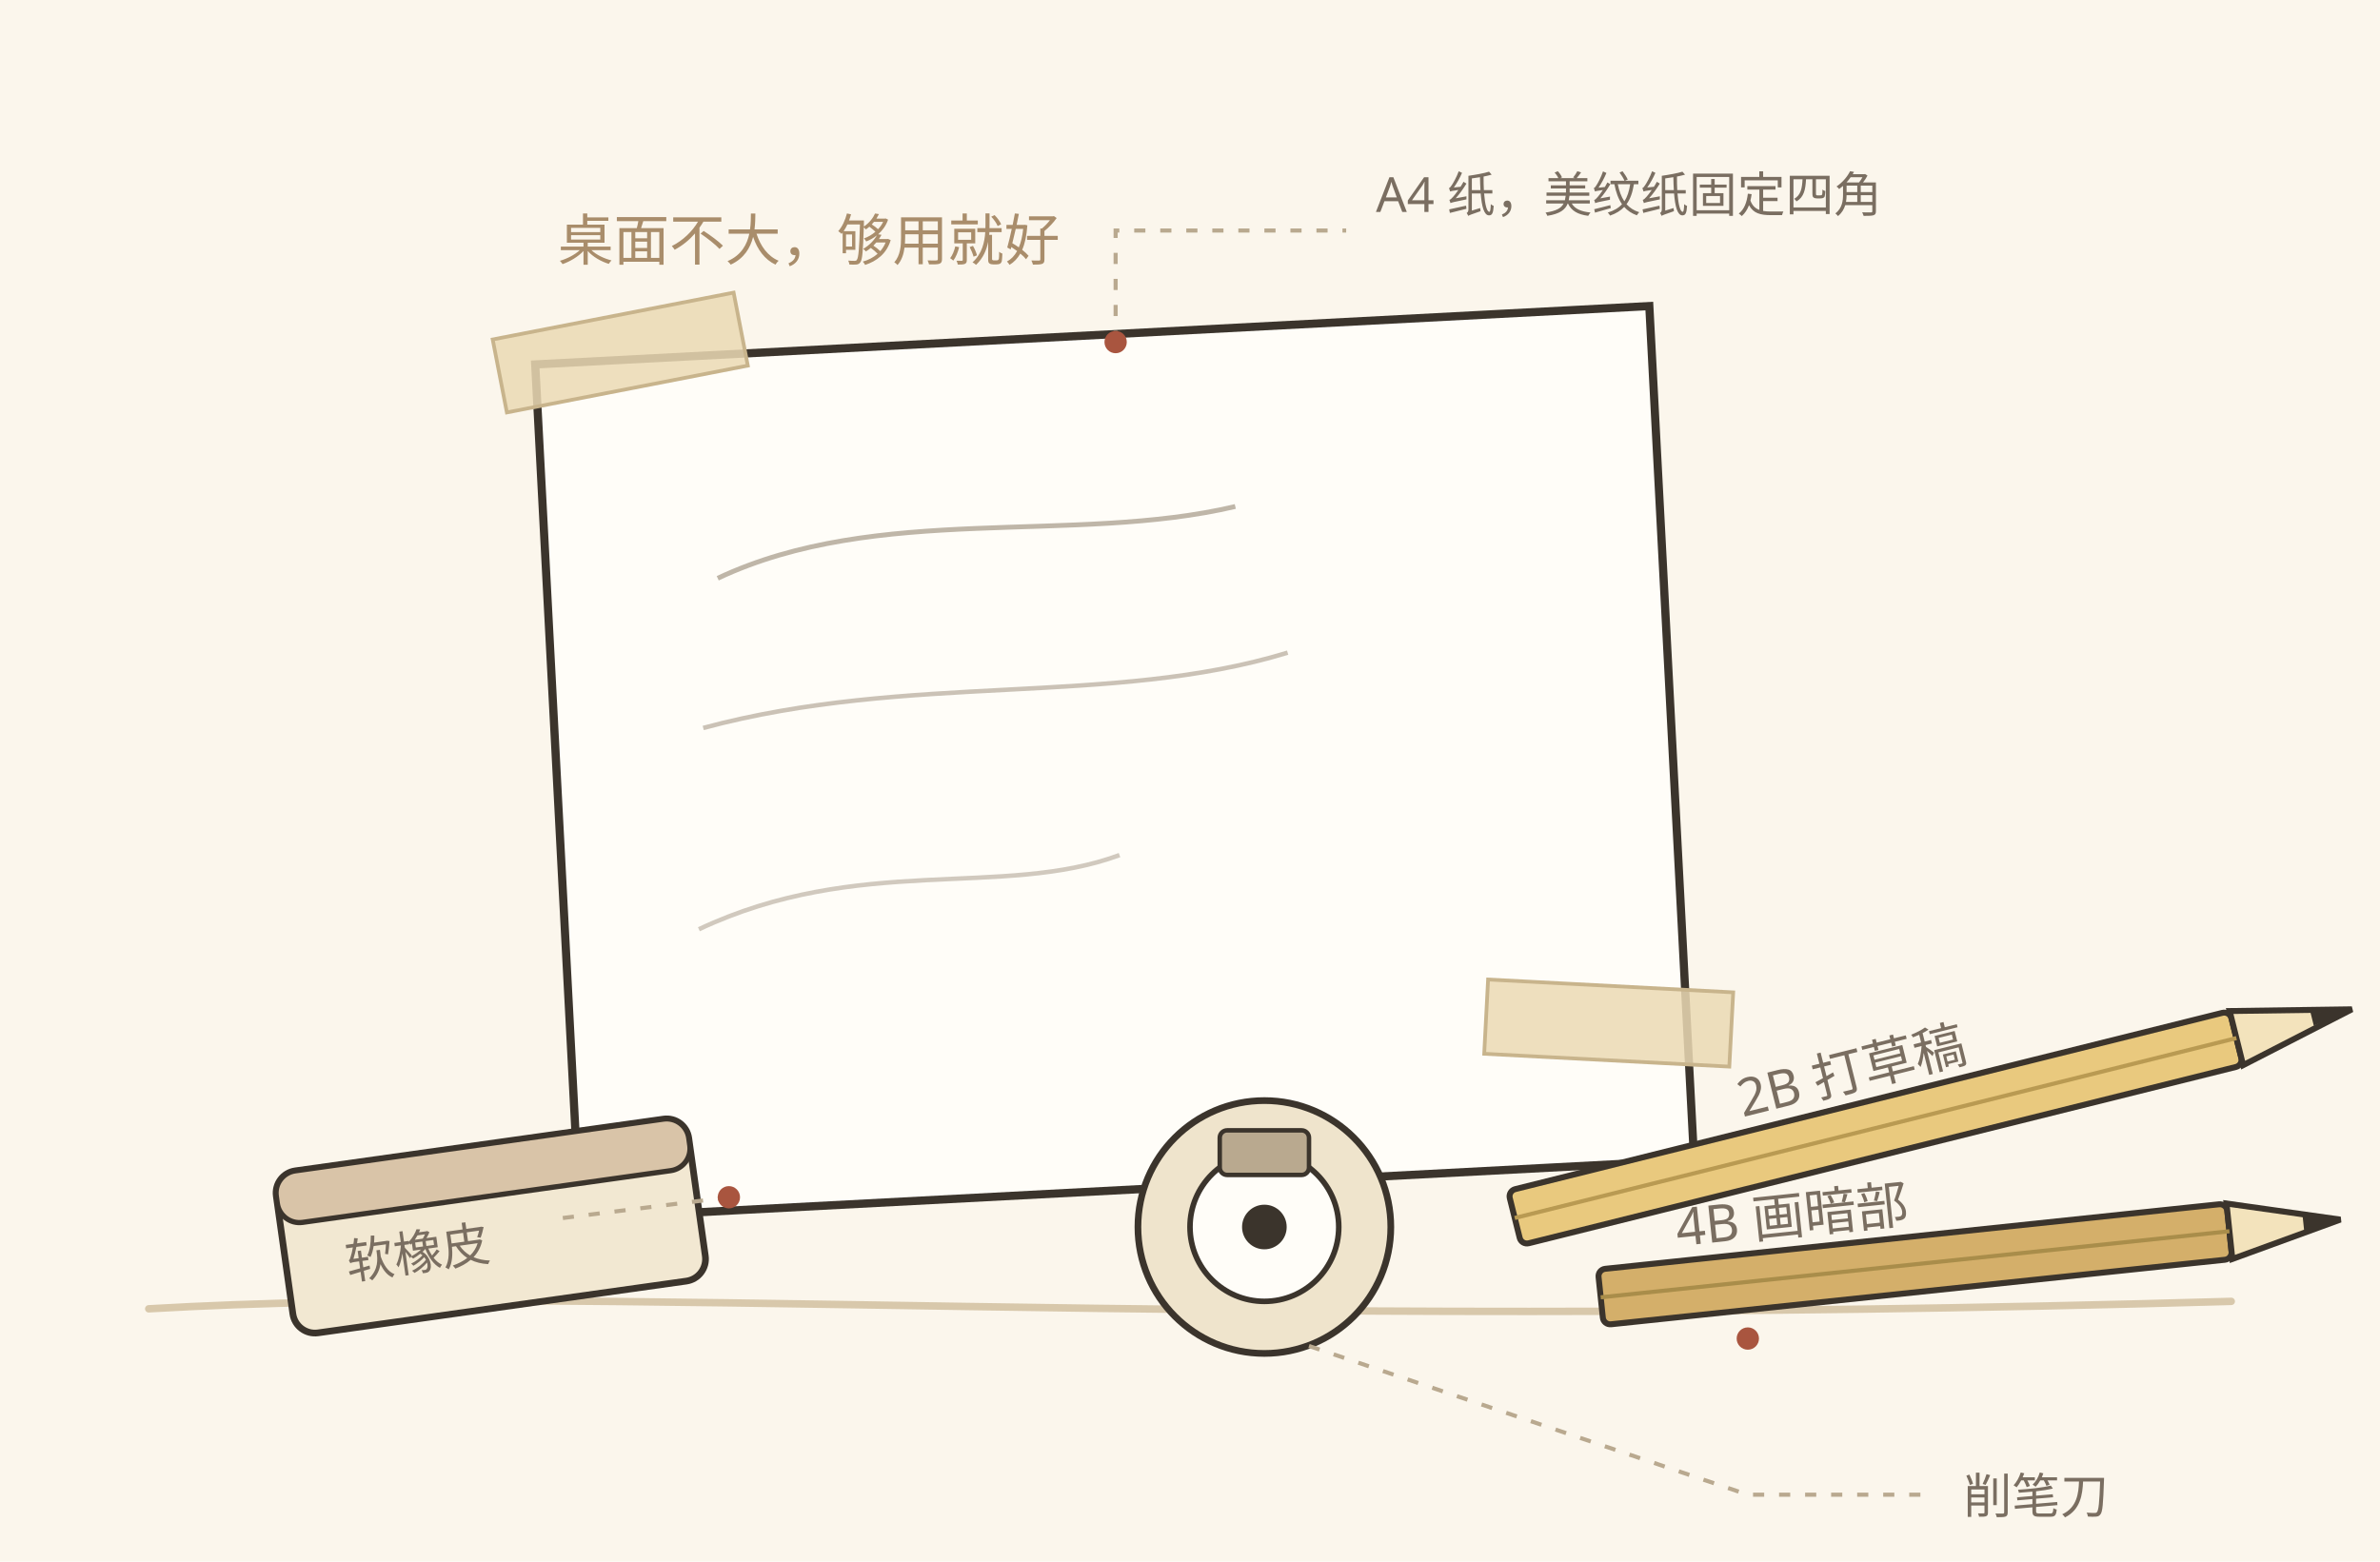
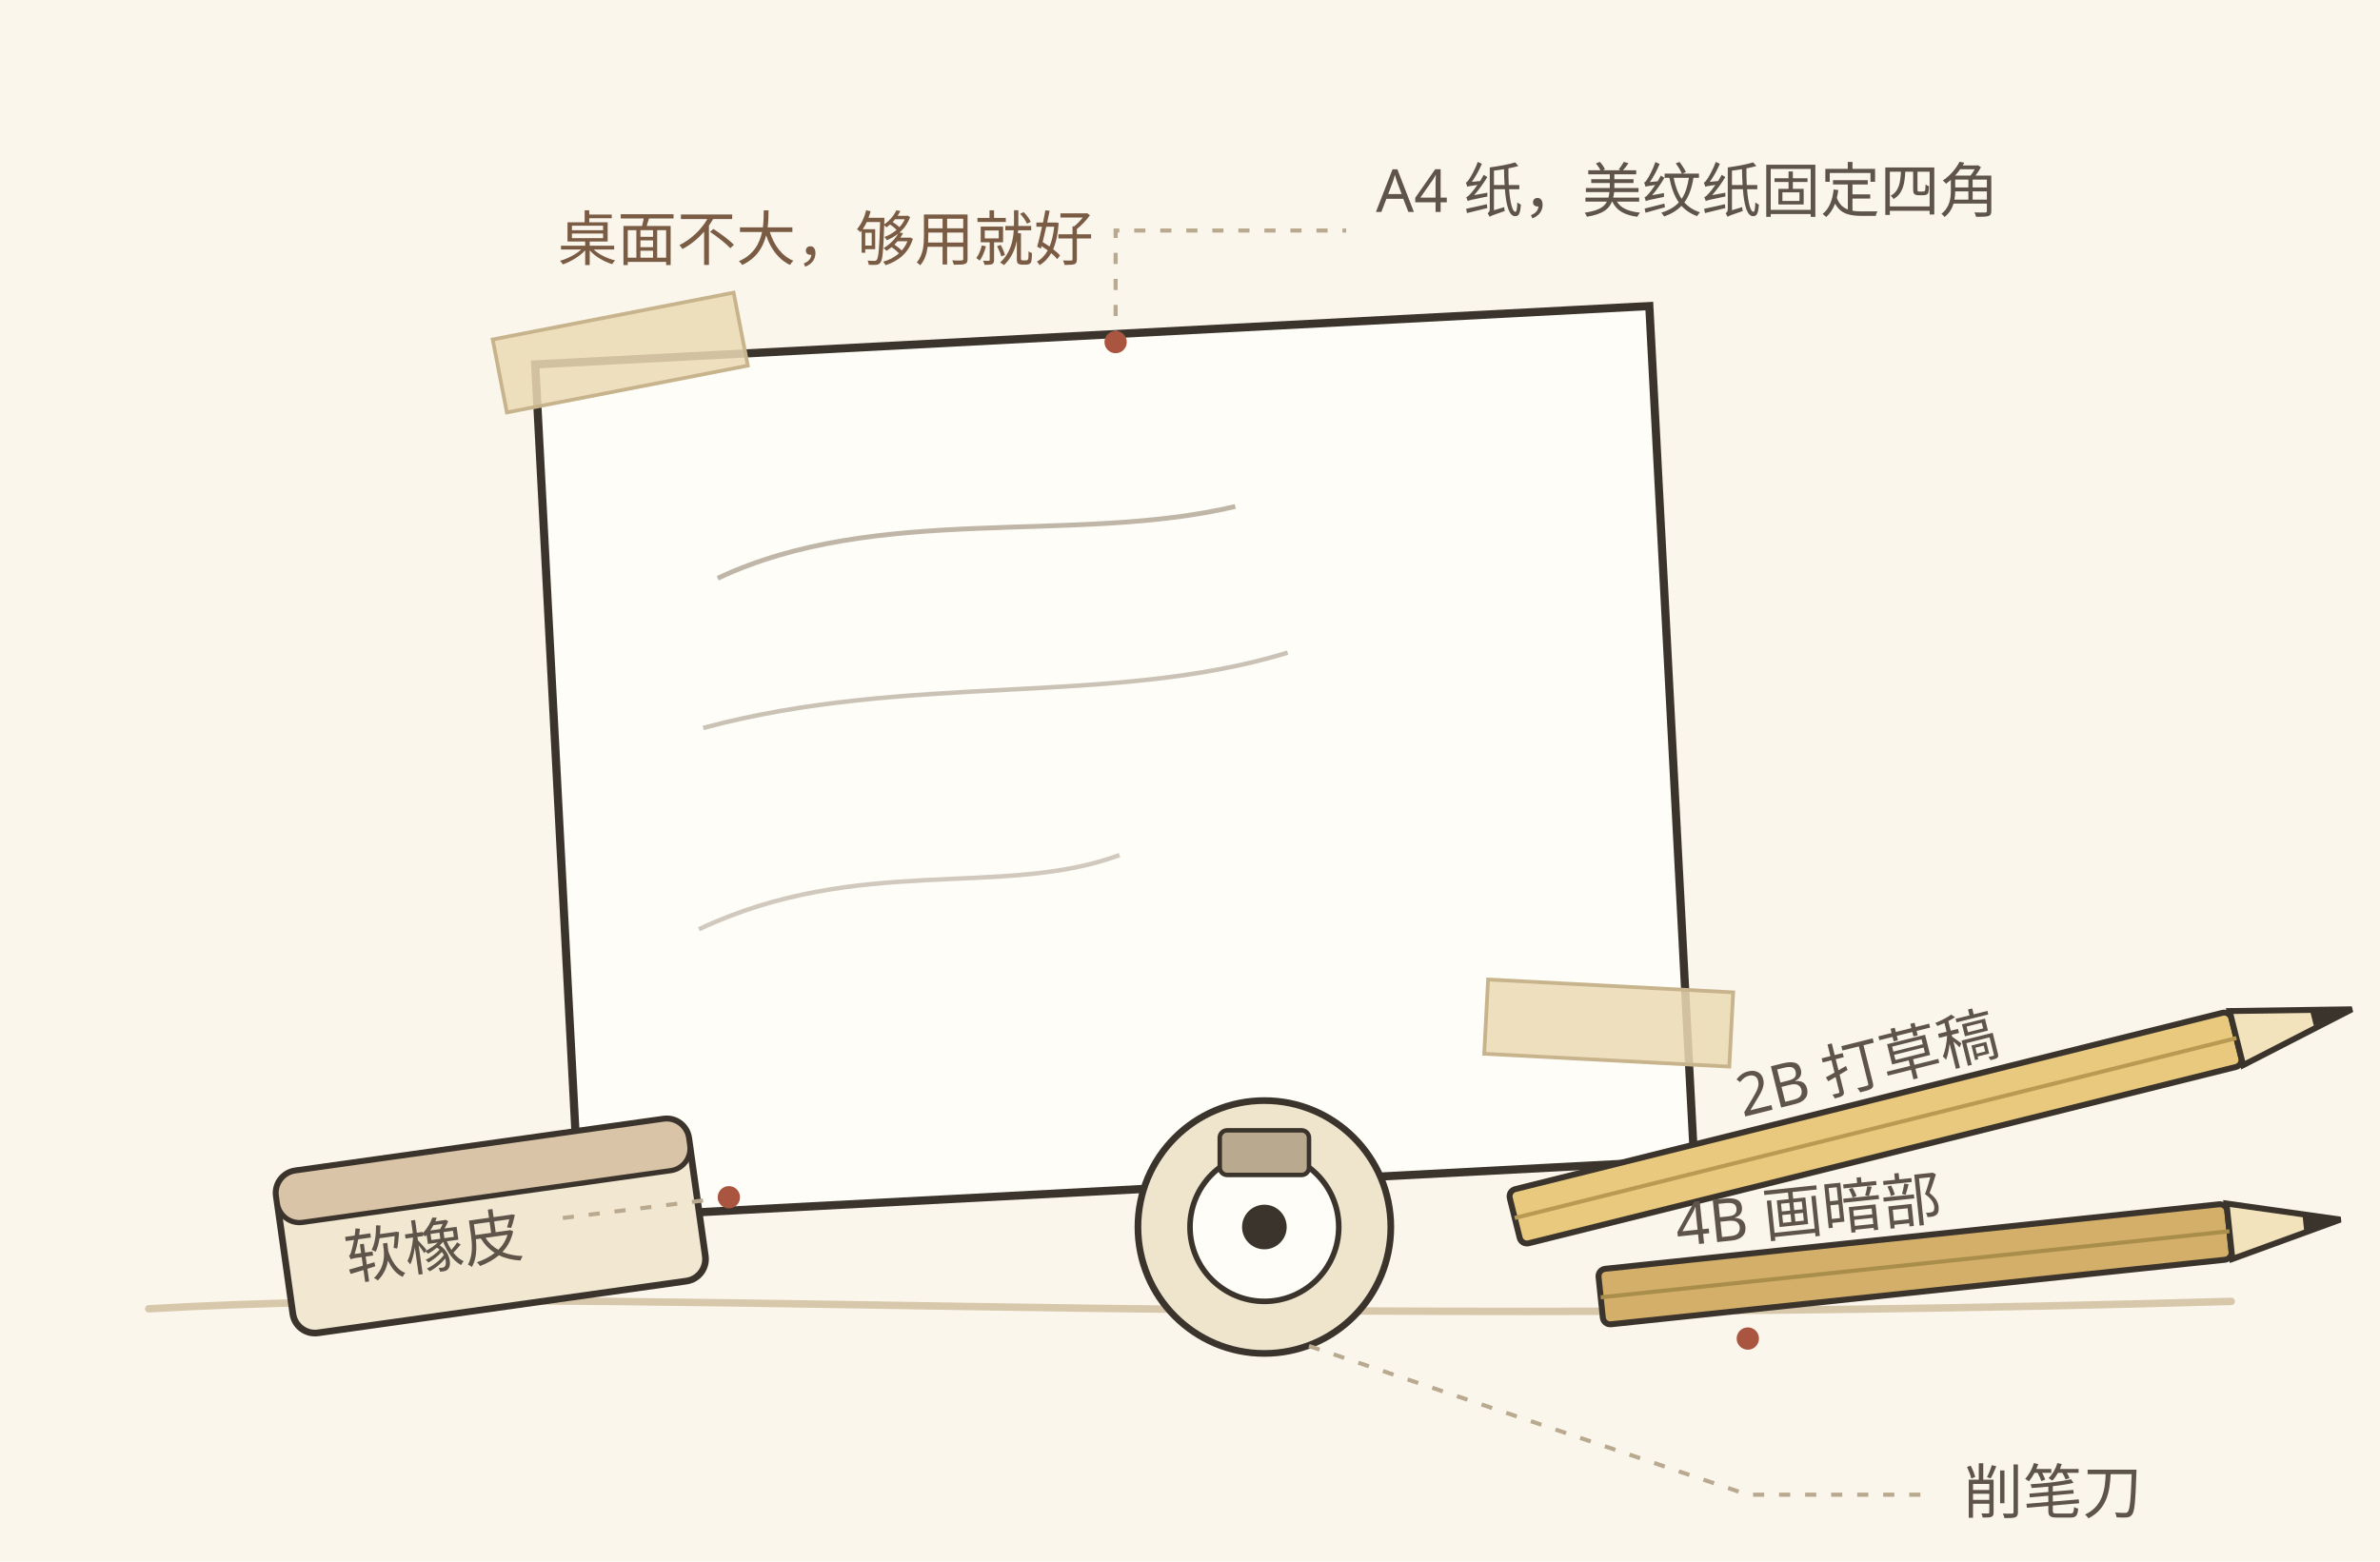
<svg xmlns="http://www.w3.org/2000/svg" viewBox="0 0 640 420" width="640" height="420" role="img" aria-labelledby="t2">
  <rect width="640" height="420" fill="#FBF6EC" />
  <defs>
    <pattern id="toolHatch" width="6" height="6" patternUnits="userSpaceOnUse" patternTransform="rotate(40)">
      <line x1="0" y1="0" x2="0" y2="6" stroke="#7A6E61" stroke-width=".9" opacity=".38" />
    </pattern>
  </defs>
  <path d="M40 352 C160 345 320 358 600 350" fill="none" stroke="#D8C8AB" stroke-width="2" stroke-linecap="round" />
  <g transform="rotate(-3 300 210)">
    <rect x="150" y="90" width="300" height="230" fill="#FFFDF8" stroke="#3B342C" stroke-width="2.2" />
    <path d="M196 150 C240 132 292 146 336 138" fill="none" stroke="#8B7B66" stroke-width="1.3" opacity=".55" />
    <path d="M190 190 C246 178 300 190 348 178" fill="none" stroke="#8B7B66" stroke-width="1.2" opacity=".45" />
    <path d="M186 244 C230 226 268 240 300 230" fill="none" stroke="#8B7B66" stroke-width="1.2" opacity=".4" />
    <rect x="140" y="78" width="66" height="20" fill="#EBD9B4" fill-opacity=".85" stroke="#C8B48C" stroke-width="1" transform="rotate(-8 173 88)" />
    <rect x="396" y="272" width="66" height="20" fill="#EBD9B4" fill-opacity=".85" stroke="#C8B48C" stroke-width="1" transform="rotate(6 429 282)" />
  </g>
  <g transform="rotate(-14 520 300)">
    <rect x="404" y="292" width="200" height="15" rx="2" fill="#E9C97E" stroke="#3B342C" stroke-width="1.6" />
    <path d="M604 292 L636 299.5 L604 307 Z" fill="#F3E3BC" stroke="#3B342C" stroke-width="1.6" />
    <path d="M625 297.7 L636 299.5 L625 301.3 Z" fill="#3B342C" />
    <path d="M404 299.5 L604 299.5" stroke="#B99A52" stroke-width="1.1" />
-     <text x="470" y="288" font-family="PingFang SC, Microsoft YaHei, sans-serif" font-size="14" fill="#7A6E61">2B 打草稿</text>
+     <text x="470" y="288" font-family="PingFang SC, Microsoft YaHei, sans-serif" font-size="16" fill="#5E5449">2B 打草稿</text>
  </g>
  <g transform="rotate(-6 520 340)">
    <rect x="430" y="332" width="170" height="15" rx="2" fill="#D4AF6A" stroke="#3B342C" stroke-width="1.6" />
    <path d="M600 332 L630 339.5 L600 347 Z" fill="#F3E3BC" stroke="#3B342C" stroke-width="1.6" />
    <path d="M620 337.6 L630 339.5 L620 341.4 Z" fill="#3B342C" />
    <path d="M430 339.5 L600 339.5" stroke="#A98D4A" stroke-width="1.1" />
-     <text x="452" y="328" font-family="PingFang SC, Microsoft YaHei, sans-serif" font-size="14" fill="#7A6E61">4B 画暗部</text>
+     <text x="452" y="328" font-family="PingFang SC, Microsoft YaHei, sans-serif" font-size="16" fill="#5E5449">4B 画暗部</text>
  </g>
  <g transform="rotate(-8 130 330)">
    <rect x="76" y="308" width="112" height="44" rx="6" fill="#F2E8D2" stroke="#3B342C" stroke-width="1.8" />
    <rect x="76" y="308" width="112" height="14" rx="6" fill="#D9C4A8" stroke="#3B342C" stroke-width="1.4" />
-     <text x="92" y="339" font-family="PingFang SC, Microsoft YaHei, sans-serif" font-size="13" fill="#7A6E61">软橡皮</text>
+     <text x="92" y="339" font-family="PingFang SC, Microsoft YaHei, sans-serif" font-size="16" fill="#5E5449">软橡皮</text>
  </g>
  <g transform="translate(340 330)">
    <circle cx="0" cy="0" r="34" fill="#EFE4CC" stroke="#3B342C" stroke-width="1.8" />
    <circle cx="0" cy="0" r="20" fill="#FFFDF8" stroke="#3B342C" stroke-width="1.5" />
    <rect x="-12" y="-26" width="24" height="12" rx="2" fill="#B9A98F" stroke="#3B342C" stroke-width="1.2" />
    <circle cx="0" cy="0" r="6" fill="#3B342C" />
  </g>
  <g stroke="#B9A98F" stroke-width="1.1" stroke-dasharray="3 4" fill="none">
    <path d="M300 92 L300 62 L362 62" />
    <path d="M196 322 L148 328" />
    <path d="M352 362 L470 402 L520 402" />
  </g>
  <circle cx="300" cy="92" r="3" fill="#A9553F" />
  <circle cx="196" cy="322" r="3" fill="#A9553F" />
  <circle cx="470" cy="360" r="3" fill="#A9553F" />
-   <text x="370" y="57" font-family="PingFang SC, Microsoft YaHei, sans-serif" font-size="13" fill="#7A6E61">A4 纸，美纹纸固定四角</text>
-   <text x="528" y="407" font-family="PingFang SC, Microsoft YaHei, sans-serif" font-size="13" fill="#7A6E61">削笔刀</text>
-   <text x="150" y="70" font-family="Songti SC, STSong, serif" font-size="15" fill="#A98D6B">桌面不大，够用就好</text>
+   <text x="370" y="57" font-family="PingFang SC, Microsoft YaHei, sans-serif" font-size="16" fill="#5E5449">A4 纸，美纹纸固定四角</text>
+   <text x="528" y="407" font-family="PingFang SC, Microsoft YaHei, sans-serif" font-size="16" fill="#5E5449">削笔刀</text>
+   <text x="150" y="70" font-family="Songti SC, STSong, serif" font-size="16" fill="#7A5B44">桌面不大，够用就好</text>
</svg>
